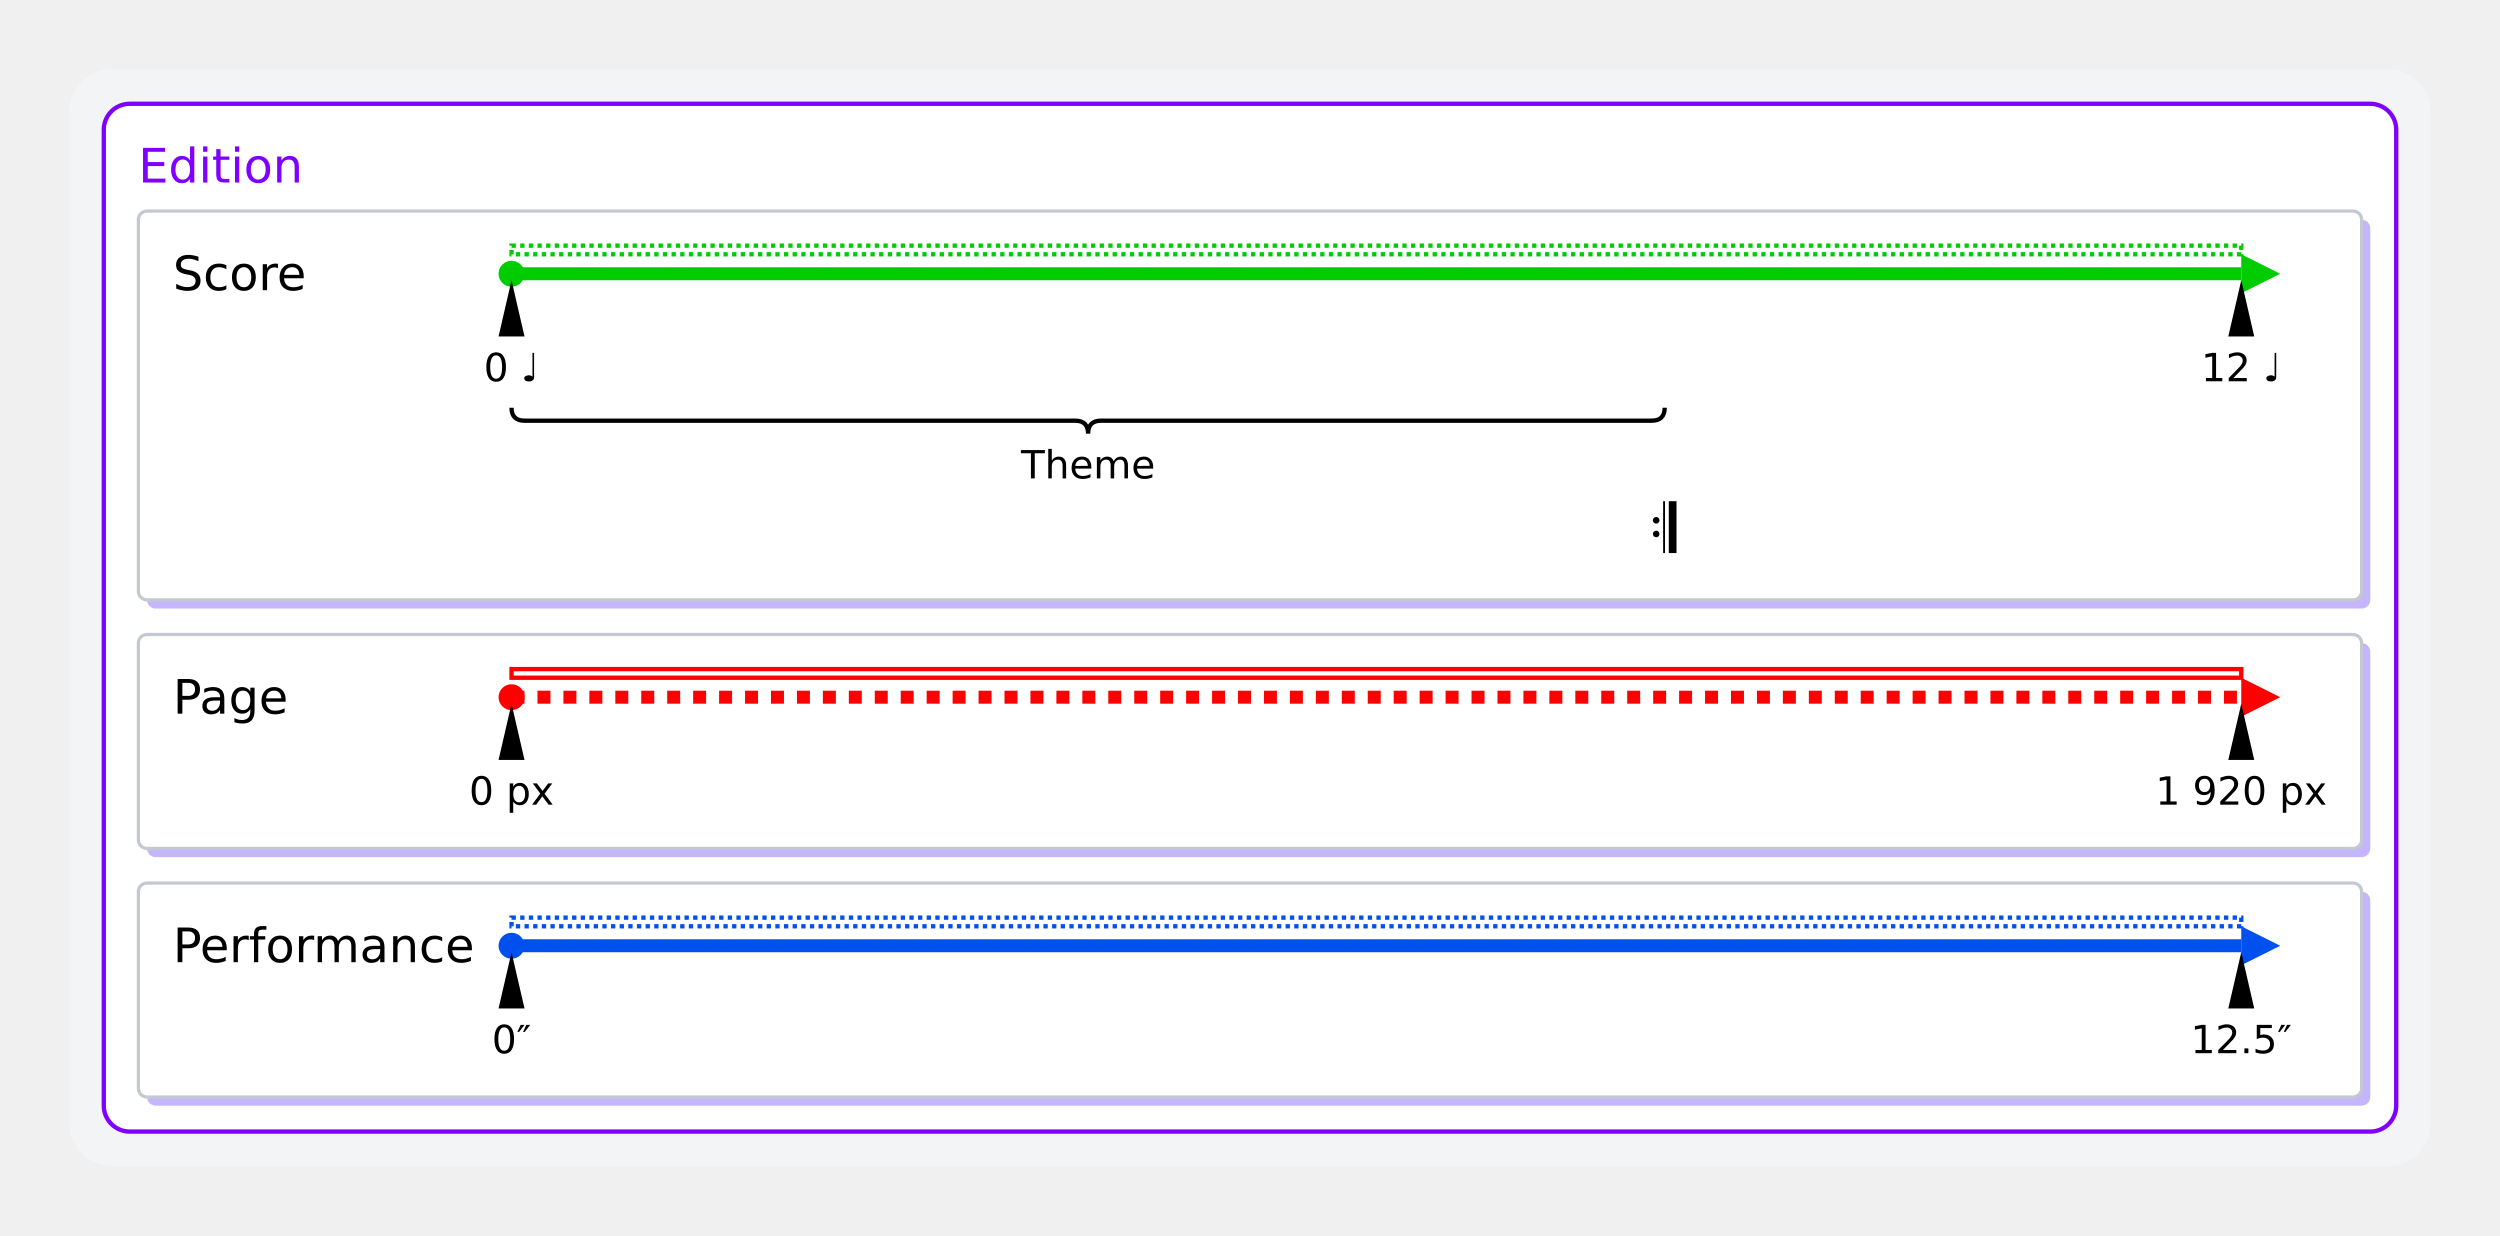
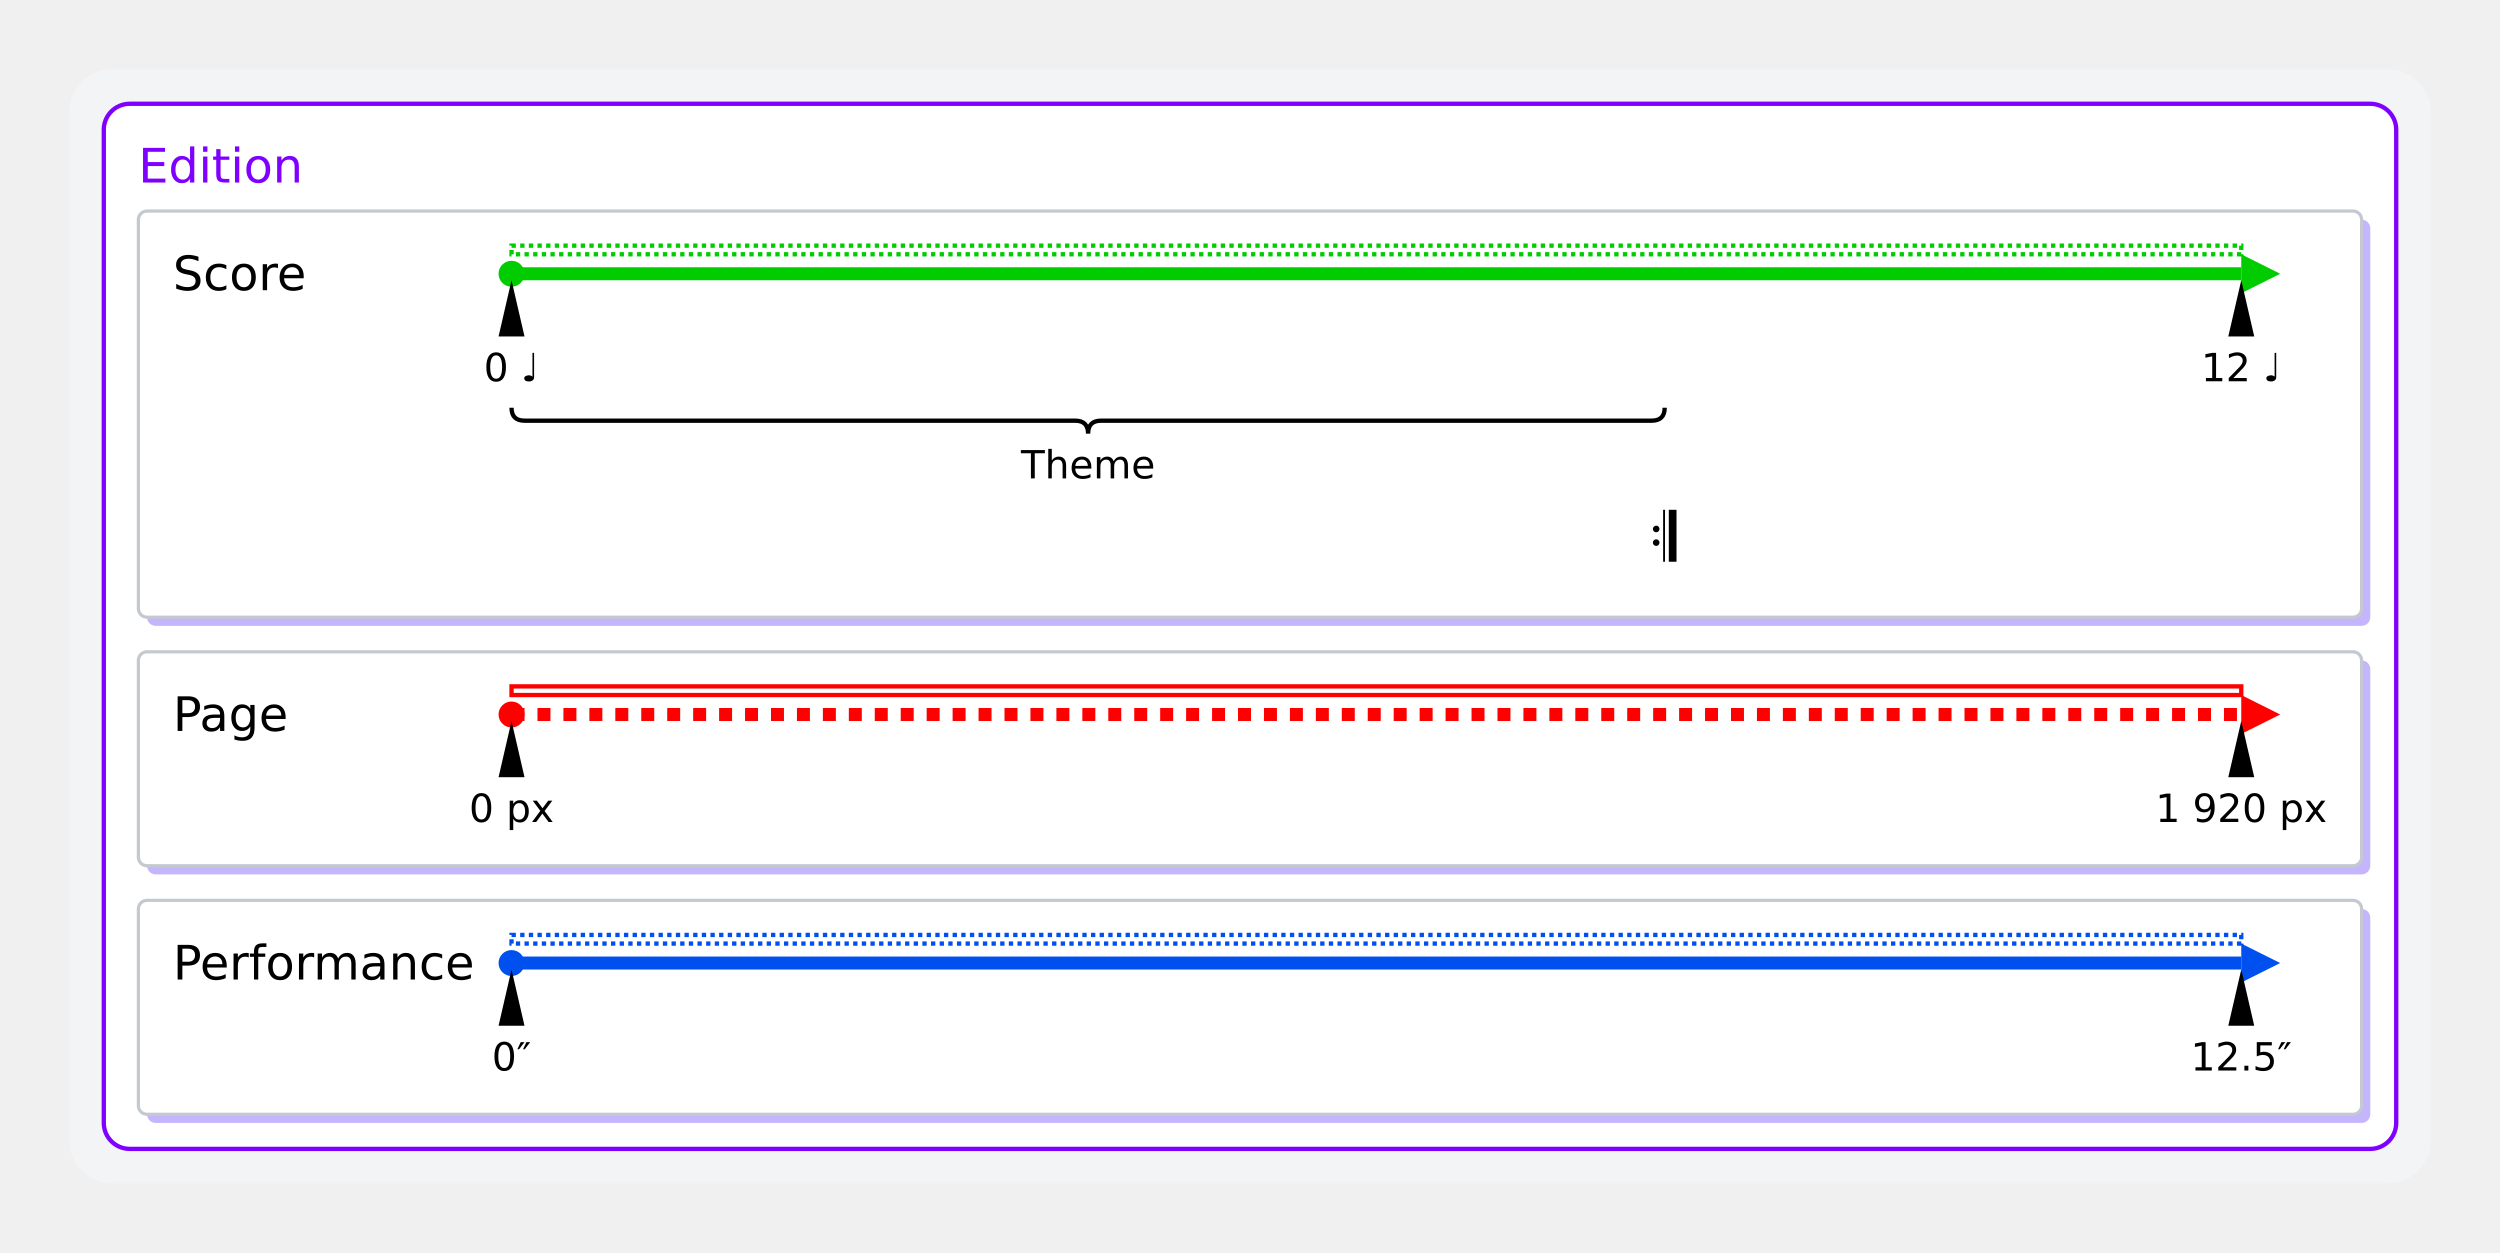
- <svg xmlns="http://www.w3.org/2000/svg" width="578.124" height="285.68" viewBox="0 0 578.124 285.68" font-family="DejaVu Sans, Noto Music" text-rendering="geometricPrecision" style="font-kerning:none;font-variant-ligatures:none">
+ <svg xmlns="http://www.w3.org/2000/svg" width="578.124" height="289.68" viewBox="0 0 578.124 289.68" font-family="DejaVu Sans, Noto Music" text-rendering="geometricPrecision" style="font-kerning:none;font-variant-ligatures:none">
  <g transform="translate(16 16)">
-     <rect x="0" y="0" width="546.124" height="253.68" rx="10" fill="#F3F4F6" />
-     <rect data-id="group_1" x="8" y="8" width="530.124" height="237.68" rx="6" fill="#FFFFFF" stroke="#7F00FF" stroke-width="1" />
+     <rect x="0" y="0" width="546.124" height="257.68" rx="10" fill="#F3F4F6" />
+     <rect data-id="group_1" x="8" y="8" width="530.124" height="241.68" rx="6" fill="#FFFFFF" stroke="#7F00FF" stroke-width="1" />
    <text data-id="group_1" data-part="name" x="16" y="26.21" text-anchor="start" font-size="11" fill="#7F00FF">Edition</text>
-     <rect data-id="score" data-part="card" x="18" y="34.805" width="514.124" height="89.922" rx="2" fill="#C4B5FD" />
-     <rect data-id="score" data-part="card" x="16" y="32.805" width="514.124" height="89.922" rx="2" fill="#FFFFFF" stroke="#C4C9D1" stroke-width="0.75" />
+     <rect data-id="score" data-part="card" x="18" y="34.805" width="514.124" height="93.922" rx="2" fill="#C4B5FD" />
+     <rect data-id="score" data-part="card" x="16" y="32.805" width="514.124" height="93.922" rx="2" fill="#FFFFFF" stroke="#C4C9D1" stroke-width="0.75" />
    <polygon data-id="cmap_1" points="102.291,40.805 502.291,40.805 502.291,42.805 102.291,42.805" fill="none" stroke="#00CC00" stroke-width="1" stroke-dasharray="1 1" />
    <path data-id="region_1" d="M102.291 78.281Q102.291 81.281 105.291 81.281L232.625 81.281Q235.625 81.281 235.625 84.281Q235.625 81.281 238.625 81.281L365.958 81.281Q368.958 81.281 368.958 78.281" fill="none" stroke="#000000" stroke-width="1" />
    <line data-id="score" x1="102.291" y1="47.305" x2="502.291" y2="47.305" stroke="#00CC00" stroke-width="3" />
    <circle data-id="score" cx="102.291" cy="47.305" r="3" fill="#00CC00" />
    <polygon data-id="score" points="511.291,47.305 502.291,42.805 502.291,51.805" fill="#00CC00" />
    <polygon data-id="timestamp_5" points="102.291,48.805 99.291,61.805 105.291,61.805" fill="#000000" />
    <polygon data-id="timestamp_6" points="502.291,48.805 499.291,61.805 505.291,61.805" fill="#000000" />
    <text data-id="score" data-part="name" x="24" y="51.113" text-anchor="start" font-size="11" fill="#000000">Score</text>
    <text data-id="timestamp_5" data-part="coordinate" x="102.291" y="72.159" text-anchor="middle" font-size="9" fill="#000000">0 ♩</text>
    <text data-id="timestamp_6" data-part="coordinate" x="502.291" y="72.159" text-anchor="middle" font-size="9" fill="#000000">12 ♩</text>
    <text data-id="region_1" data-part="label" x="235.625" y="94.635" text-anchor="middle" font-size="9" fill="#000000">Theme</text>
-     <text data-id="jump_1" data-part="symbol" x="368.958" y="111.897" text-anchor="middle" font-size="12" fill="#000000">𝄇</text>
-     <rect data-id="page" data-part="card" x="18" y="132.727" width="514.124" height="49.477" rx="2" fill="#C4B5FD" />
-     <rect data-id="page" data-part="card" x="16" y="130.727" width="514.124" height="49.477" rx="2" fill="#FFFFFF" stroke="#C4C9D1" stroke-width="0.75" />
-     <polygon data-id="cmap_3" points="102.291,138.727 502.291,138.727 502.291,140.727 102.291,140.727" fill="none" stroke="#FF0000" stroke-width="1" />
-     <line data-id="page" x1="102.291" y1="145.227" x2="502.291" y2="145.227" stroke="#FF0000" stroke-width="3" stroke-dasharray="3 3" />
-     <circle data-id="page" cx="102.291" cy="145.227" r="3" fill="#FF0000" />
-     <polygon data-id="page" points="511.291,145.227 502.291,140.727 502.291,149.727" fill="#FF0000" />
-     <polygon data-id="timestamp_1" points="102.291,146.727 99.291,159.727 105.291,159.727" fill="#000000" />
-     <polygon data-id="timestamp_2" points="502.291,146.727 499.291,159.727 505.291,159.727" fill="#000000" />
-     <text data-id="page" data-part="name" x="24" y="149.035" text-anchor="start" font-size="11" fill="#000000">Page</text>
-     <text data-id="timestamp_1" data-part="coordinate" x="102.291" y="170.081" text-anchor="middle" font-size="9" fill="#000000">0 px</text>
-     <text data-id="timestamp_2" data-part="coordinate" x="502.291" y="170.081" text-anchor="middle" font-size="9" fill="#000000">1 920 px</text>
-     <rect data-id="performance" data-part="card" x="18" y="190.203" width="514.124" height="49.477" rx="2" fill="#C4B5FD" />
-     <rect data-id="performance" data-part="card" x="16" y="188.203" width="514.124" height="49.477" rx="2" fill="#FFFFFF" stroke="#C4C9D1" stroke-width="0.75" />
-     <polygon data-id="cmap_2" points="102.291,196.203 502.291,196.203 502.291,198.203 102.291,198.203" fill="none" stroke="#0050EF" stroke-width="1" stroke-dasharray="1 1" />
-     <line data-id="performance" x1="102.291" y1="202.703" x2="502.291" y2="202.703" stroke="#0050EF" stroke-width="3" />
-     <circle data-id="performance" cx="102.291" cy="202.703" r="3" fill="#0050EF" />
-     <polygon data-id="performance" points="511.291,202.703 502.291,198.203 502.291,207.203" fill="#0050EF" />
-     <polygon data-id="timestamp_3" points="102.291,204.203 99.291,217.203 105.291,217.203" fill="#000000" />
-     <polygon data-id="timestamp_4" points="502.291,204.203 499.291,217.203 505.291,217.203" fill="#000000" />
-     <text data-id="performance" data-part="name" x="24" y="206.511" text-anchor="start" font-size="11" fill="#000000">Performance</text>
-     <text data-id="timestamp_3" data-part="coordinate" x="102.291" y="227.557" text-anchor="middle" font-size="9" fill="#000000">0″</text>
-     <text data-id="timestamp_4" data-part="coordinate" x="502.291" y="227.557" text-anchor="middle" font-size="9" fill="#000000">12.5″</text>
+     <text data-id="jump_1" data-part="symbol" x="368.958" y="113.897" text-anchor="middle" font-size="12" fill="#000000">𝄇</text>
+     <rect data-id="page" data-part="card" x="18" y="136.727" width="514.124" height="49.477" rx="2" fill="#C4B5FD" />
+     <rect data-id="page" data-part="card" x="16" y="134.727" width="514.124" height="49.477" rx="2" fill="#FFFFFF" stroke="#C4C9D1" stroke-width="0.75" />
+     <polygon data-id="cmap_3" points="102.291,142.727 502.291,142.727 502.291,144.727 102.291,144.727" fill="none" stroke="#FF0000" stroke-width="1" />
+     <line data-id="page" x1="102.291" y1="149.227" x2="502.291" y2="149.227" stroke="#FF0000" stroke-width="3" stroke-dasharray="3 3" />
+     <circle data-id="page" cx="102.291" cy="149.227" r="3" fill="#FF0000" />
+     <polygon data-id="page" points="511.291,149.227 502.291,144.727 502.291,153.727" fill="#FF0000" />
+     <polygon data-id="timestamp_1" points="102.291,150.727 99.291,163.727 105.291,163.727" fill="#000000" />
+     <polygon data-id="timestamp_2" points="502.291,150.727 499.291,163.727 505.291,163.727" fill="#000000" />
+     <text data-id="page" data-part="name" x="24" y="153.035" text-anchor="start" font-size="11" fill="#000000">Page</text>
+     <text data-id="timestamp_1" data-part="coordinate" x="102.291" y="174.081" text-anchor="middle" font-size="9" fill="#000000">0 px</text>
+     <text data-id="timestamp_2" data-part="coordinate" x="502.291" y="174.081" text-anchor="middle" font-size="9" fill="#000000">1 920 px</text>
+     <rect data-id="performance" data-part="card" x="18" y="194.203" width="514.124" height="49.477" rx="2" fill="#C4B5FD" />
+     <rect data-id="performance" data-part="card" x="16" y="192.203" width="514.124" height="49.477" rx="2" fill="#FFFFFF" stroke="#C4C9D1" stroke-width="0.75" />
+     <polygon data-id="cmap_2" points="102.291,200.203 502.291,200.203 502.291,202.203 102.291,202.203" fill="none" stroke="#0050EF" stroke-width="1" stroke-dasharray="1 1" />
+     <line data-id="performance" x1="102.291" y1="206.703" x2="502.291" y2="206.703" stroke="#0050EF" stroke-width="3" />
+     <circle data-id="performance" cx="102.291" cy="206.703" r="3" fill="#0050EF" />
+     <polygon data-id="performance" points="511.291,206.703 502.291,202.203 502.291,211.203" fill="#0050EF" />
+     <polygon data-id="timestamp_3" points="102.291,208.203 99.291,221.203 105.291,221.203" fill="#000000" />
+     <polygon data-id="timestamp_4" points="502.291,208.203 499.291,221.203 505.291,221.203" fill="#000000" />
+     <text data-id="performance" data-part="name" x="24" y="210.511" text-anchor="start" font-size="11" fill="#000000">Performance</text>
+     <text data-id="timestamp_3" data-part="coordinate" x="102.291" y="231.557" text-anchor="middle" font-size="9" fill="#000000">0″</text>
+     <text data-id="timestamp_4" data-part="coordinate" x="502.291" y="231.557" text-anchor="middle" font-size="9" fill="#000000">12.5″</text>
  </g>
</svg>
